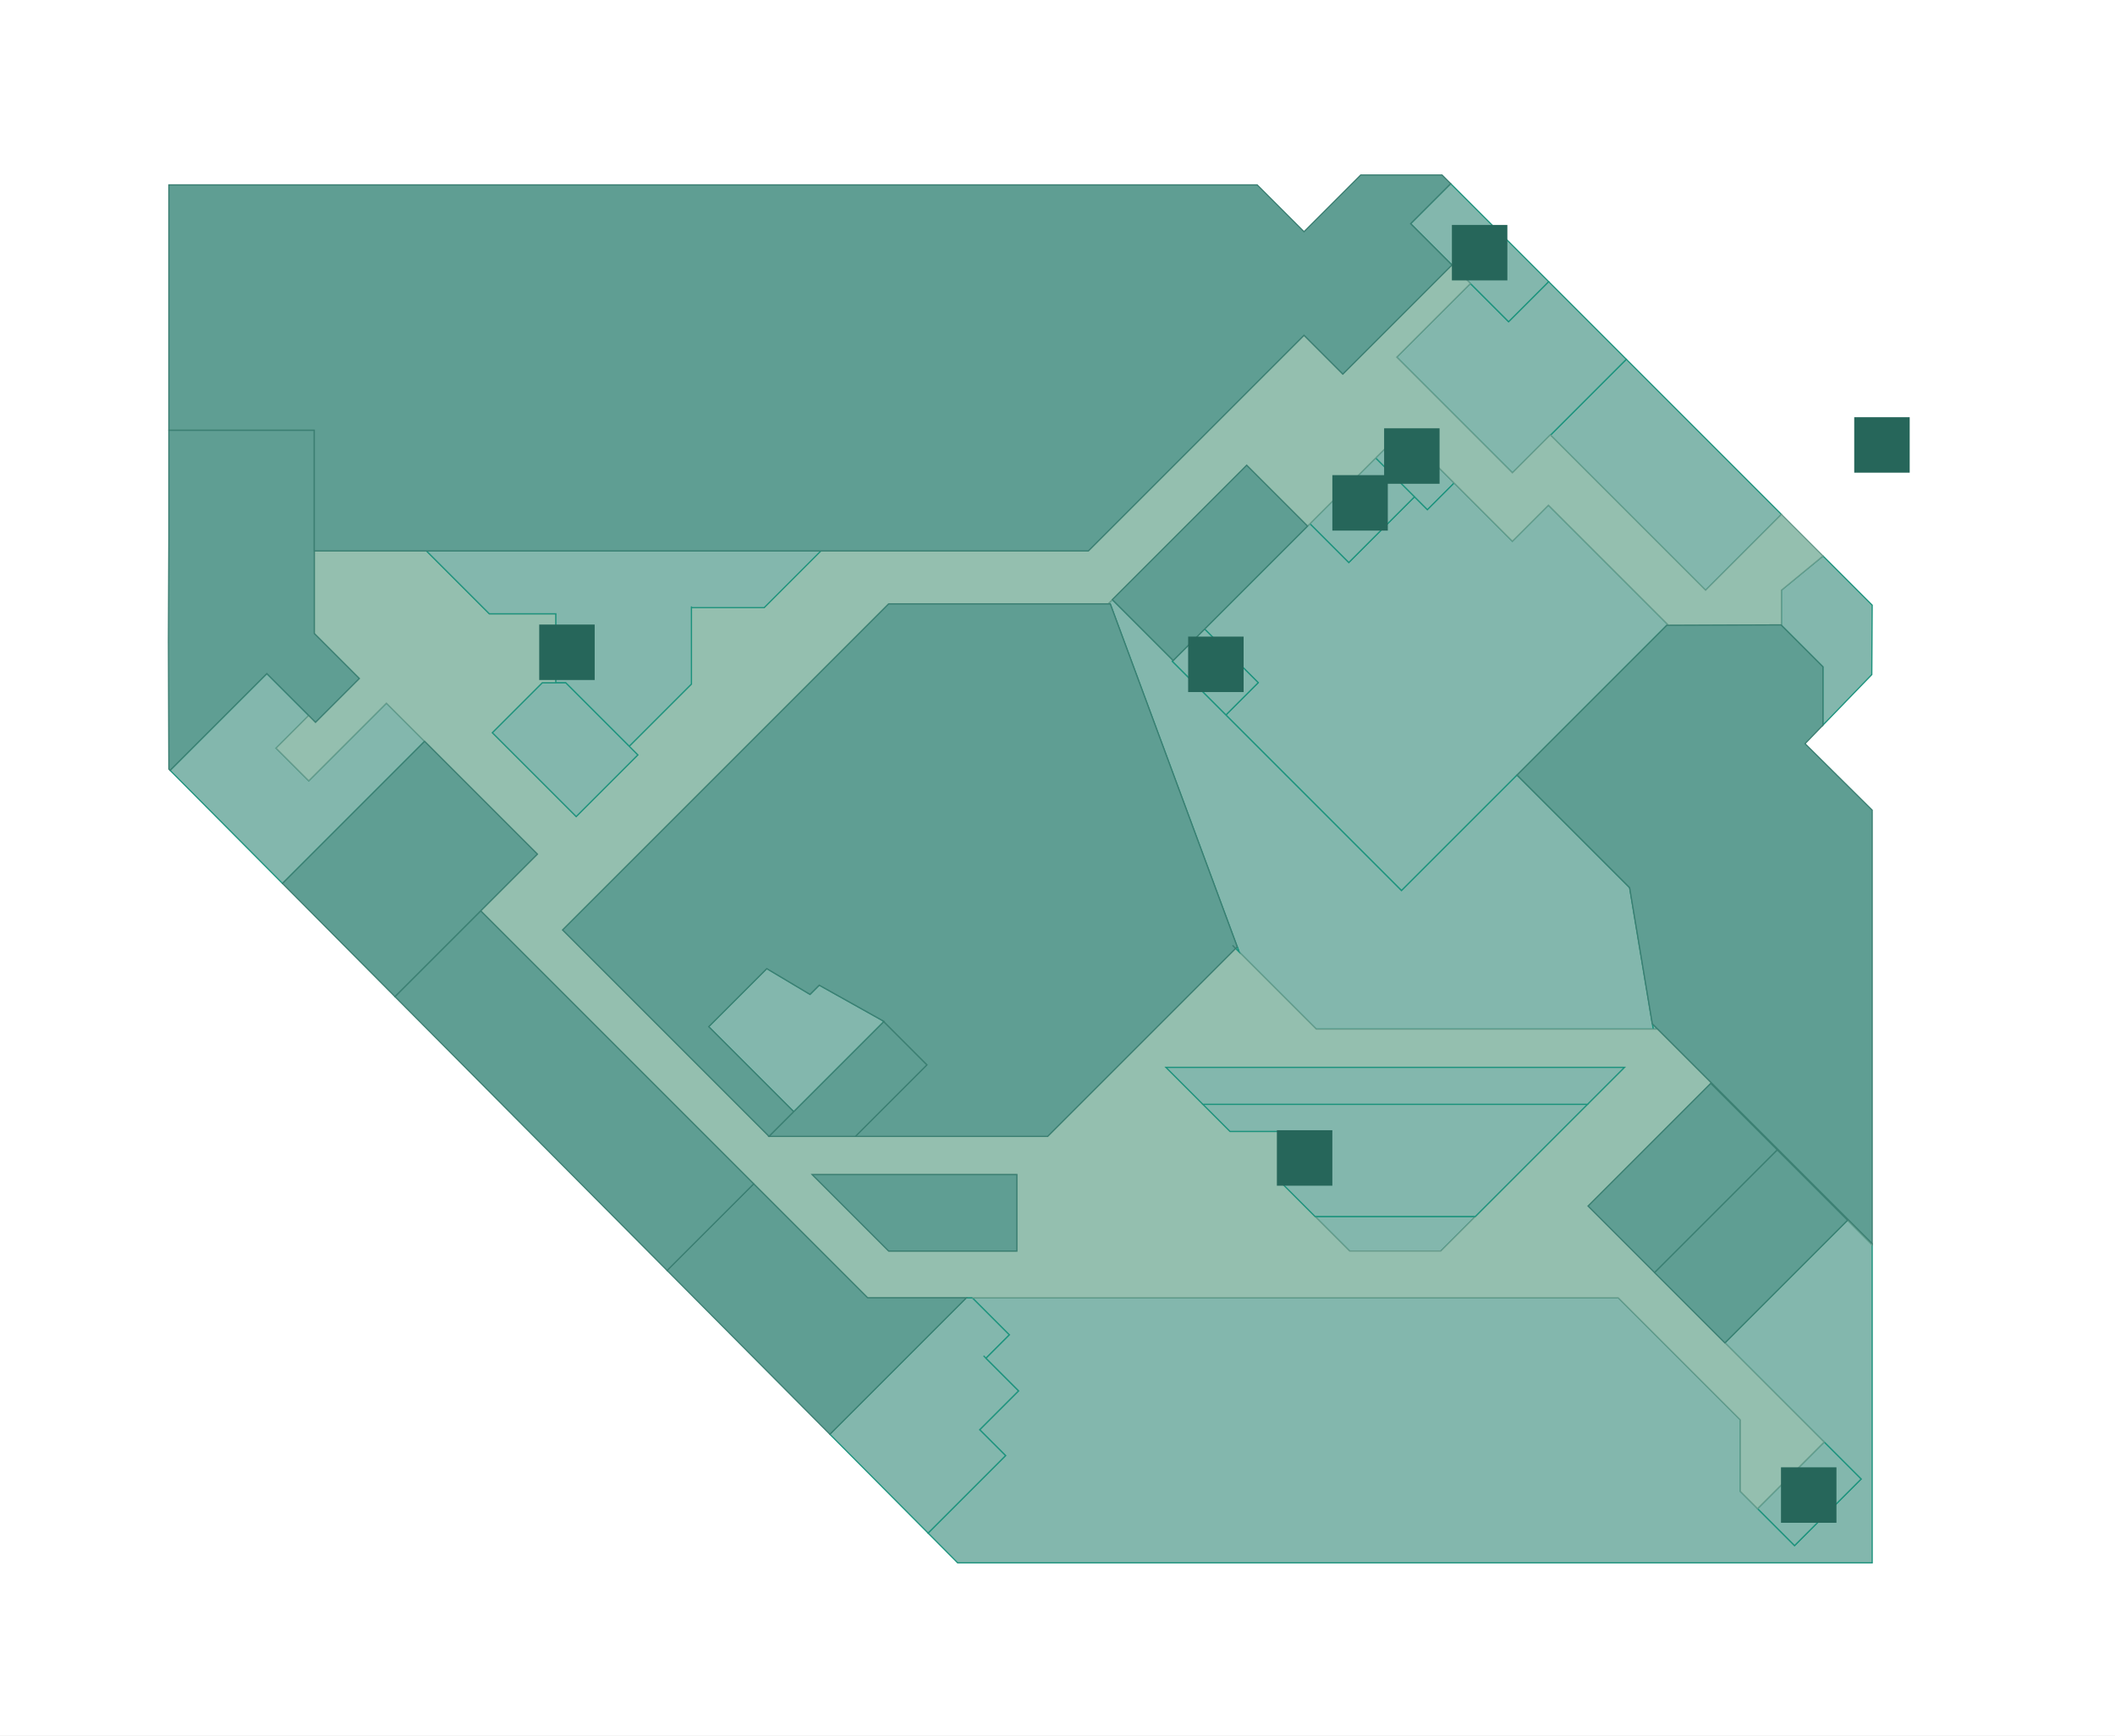
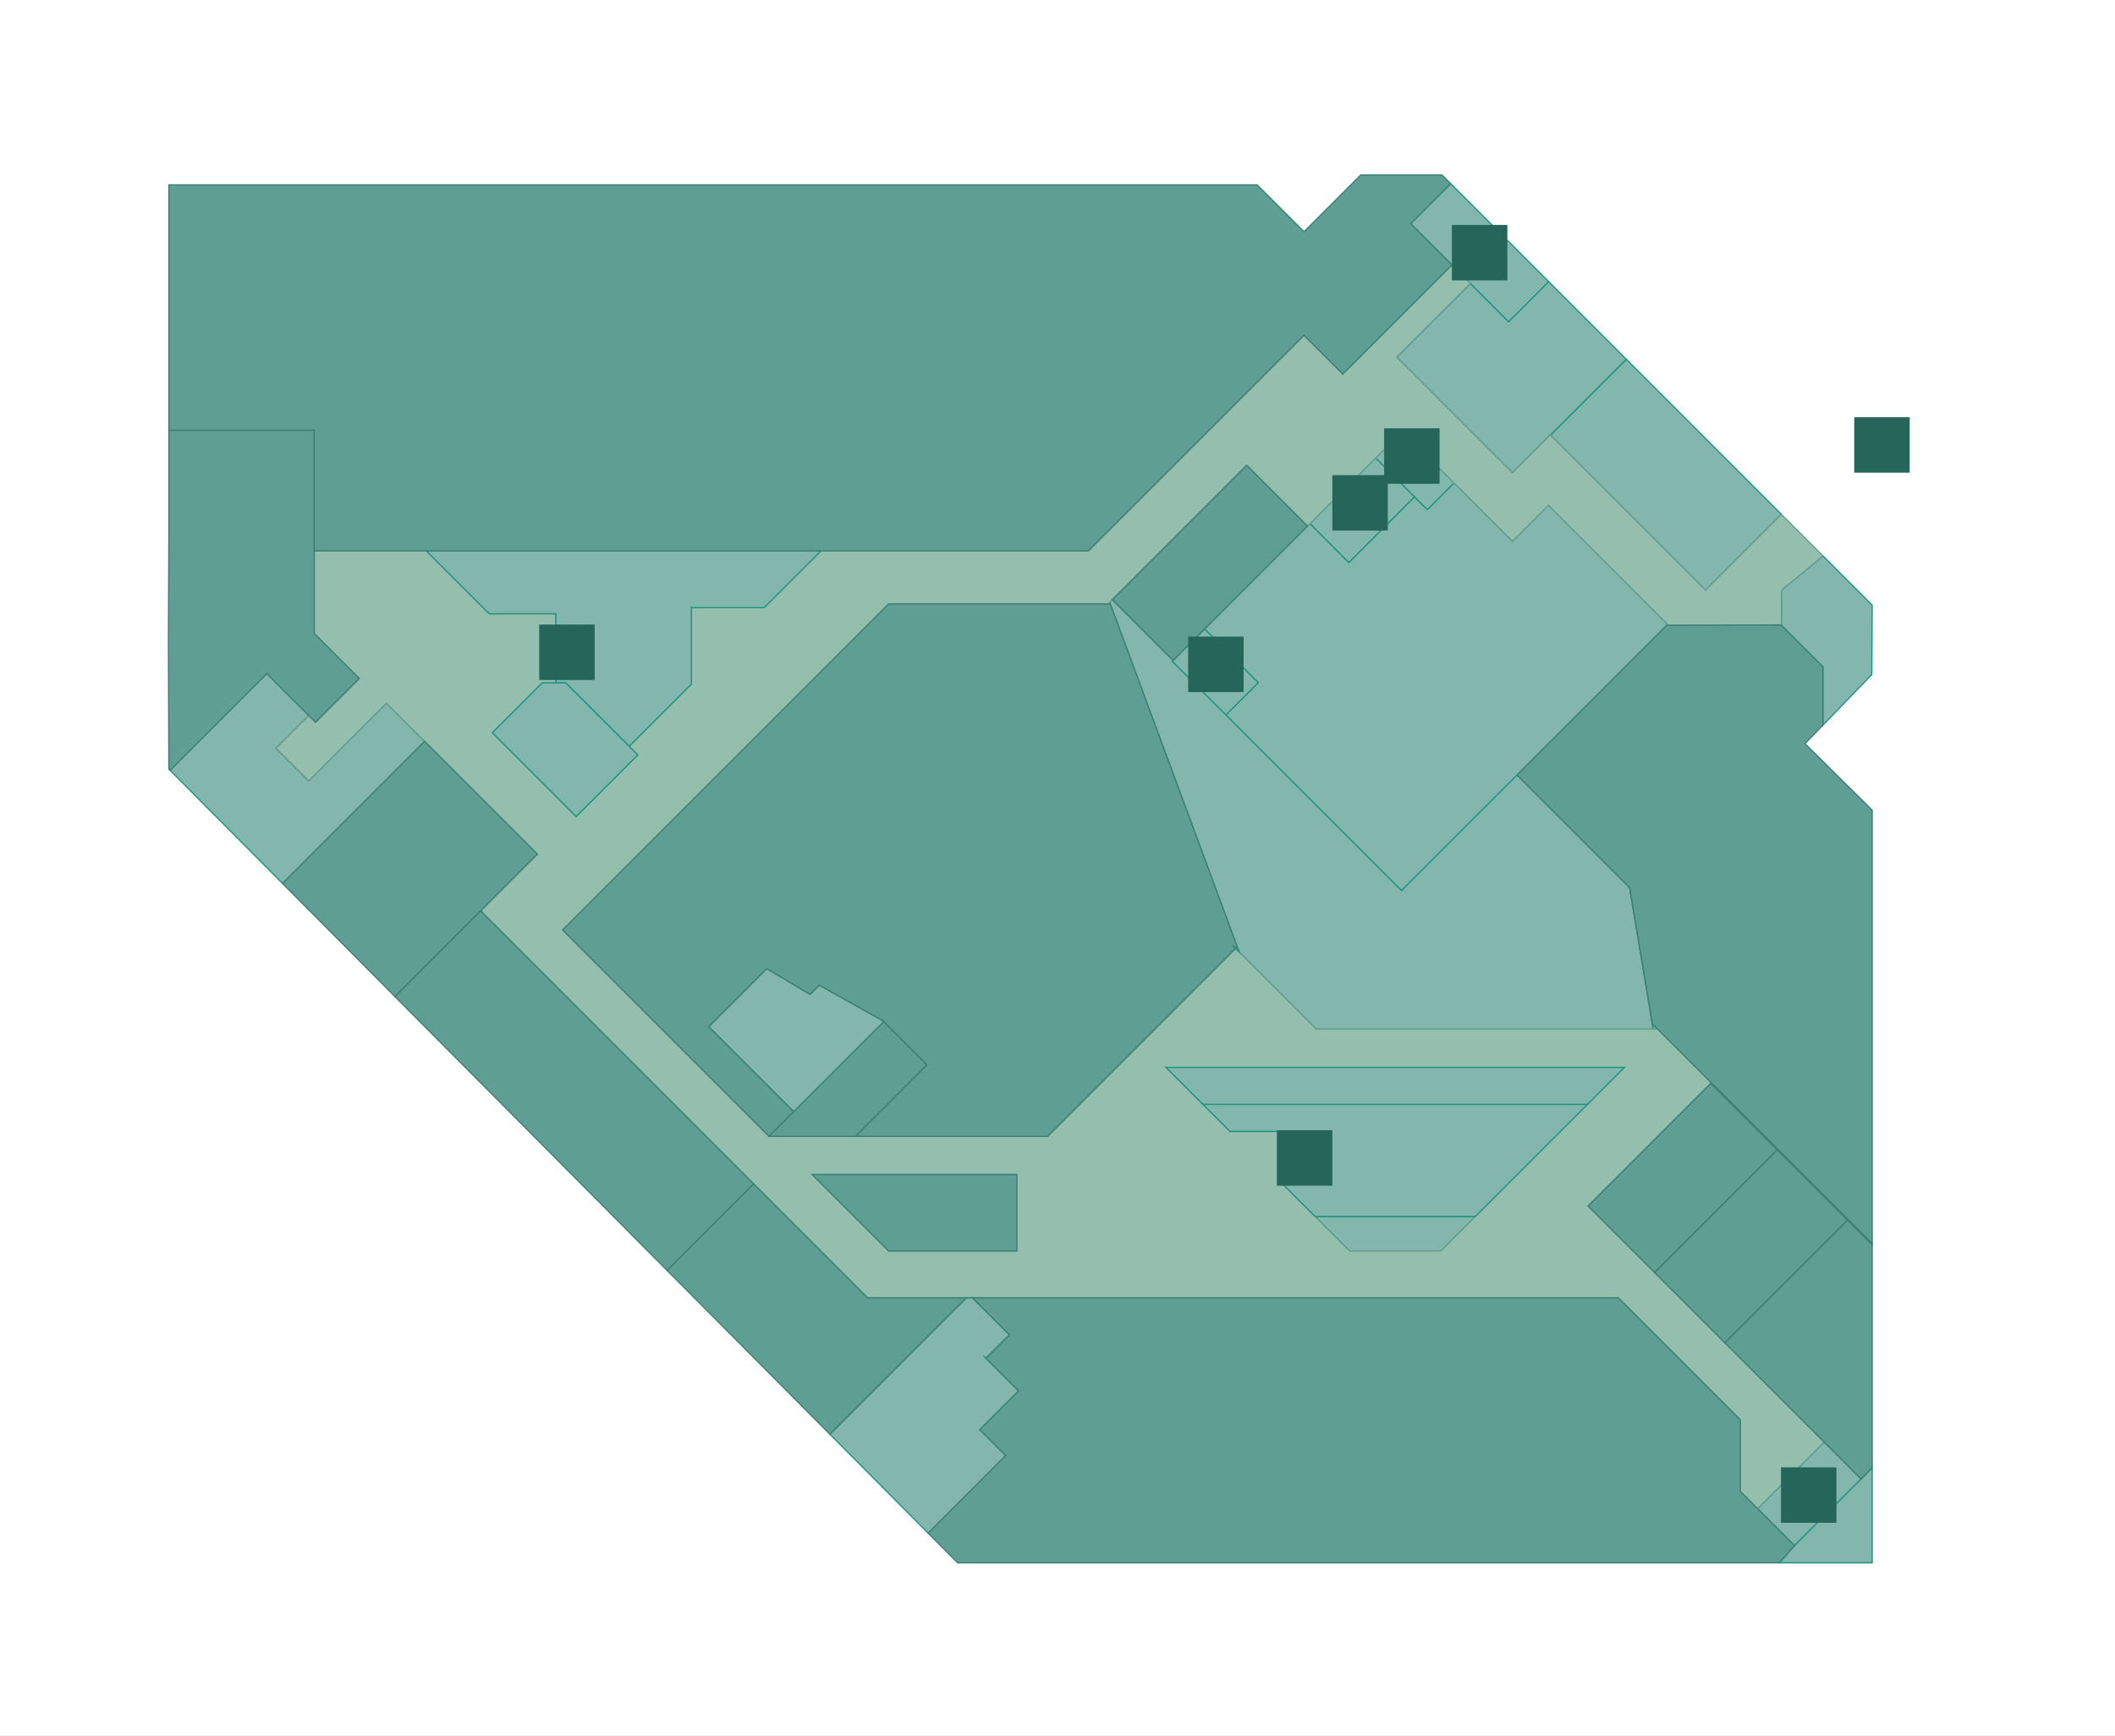
<svg xmlns="http://www.w3.org/2000/svg" version="1.1" id="Layer_1" x="0px" y="0px" width="1716px" height="1408px" viewBox="0 0 1716 1408" enable-background="new 0 0 1716 1408" xml:space="preserve">
  <g id="background">
    <rect fill="#FFFFFF" width="1716" height="1408" />
  </g>
  <g id="etc">
-     <rect x="1262.675" y="341.685" transform="matrix(0.7071 0.7071 -0.7071 0.7071 668.2601 -842.9502)" fill="#83B7AD" stroke="#1D937D" stroke-miterlimit="10" width="177.966" height="86.998" />
+     <rect x="1262.672" y="341.672" transform="matrix(-0.7071 -0.7071 0.7071 -0.7071 2035.061 1613.291)" fill="#83B7AD" stroke="#1D937D" stroke-miterlimit="10" width="177.964" height="86.997" />
    <polygon fill="#83B7AD" stroke="#1D937D" stroke-miterlimit="10" points="1256.5,228.5 1224,261 1224,261 1224,261 1193,230    1133.233,289.767 1164.088,320.621 1227.084,383.617 1257.832,352.869 1257.98,353.019 1319.5,291.5  " />
    <polygon fill="#83B7AD" stroke="#1D937D" stroke-miterlimit="10" points="1179.84,391.878 1137.843,349.881 1116.094,371.629    1147.592,403.128 1147.592,403.128 1158.092,413.627  " />
    <polygon fill="#83B7AD" stroke="#1D937D" stroke-miterlimit="10" points="1256.337,409.877 1227.088,439.126 1179.84,391.878    1158.092,413.627 1147.592,403.128 1094.344,456.375 1062.846,424.877 1009.599,478.124 977.35,510.373 1020.848,553.87    994.6,580.119 1137.093,722.612 1230.854,628.854 1230.854,628.854 1353.082,506.623  " />
-     <rect x="1082.962" y="376.344" transform="matrix(0.7071 0.7071 -0.7071 0.7071 616.4547 -660.2626)" fill="#83B7AD" stroke="#1D937D" stroke-miterlimit="10" width="44.545" height="75.303" />
-     <rect x="955.217" y="526.685" transform="matrix(0.7071 0.7071 -0.7071 0.7071 674.3195 -537.4869)" fill="#83B7AD" stroke="#1D937D" stroke-miterlimit="10" width="61.513" height="37.12" />
+     <rect x="1082.958" y="376.334" transform="matrix(-0.7071 -0.7071 0.7071 -0.7071 1594.022 1488.229)" fill="#83B7AD" stroke="#1D937D" stroke-miterlimit="10" width="44.545" height="75.303" />
+     <rect x="955.202" y="526.678" transform="matrix(-0.7071 -0.7071 0.7071 -0.7071 1297.607 1627.954)" fill="#83B7AD" stroke="#1D937D" stroke-miterlimit="10" width="61.512" height="37.12" />
    <polygon fill="#83B7AD" stroke="#1D937D" stroke-miterlimit="10" points="1479,541 1479,541 1479,588.365 1518.669,547.332    1519,491 1479.1,451.099 1445.344,478.862 1445.344,507 1445.001,507.001  " />
    <polygon fill="#83B7AD" stroke="#1D937D" stroke-miterlimit="10" points="1256.354,228.354 1184.357,156.357 1182.859,154.86    1181.355,153.356 1177,149 1144.5,181.5 1150.748,187.748 1193,230 1224,261 1256.5,228.5  " />
    <polygon fill="#83B7AD" stroke="#1D937D" stroke-miterlimit="10" points="313.5,570.5 250.5,633.5 250.5,633.5 250.5,633.5    224,607 224,607 224,607 250.5,580.5 216.5,546.5 137.997,625.003 229.211,716.789 344.5,601.5  " />
    <polygon fill="#83B7AD" stroke="#1D937D" stroke-miterlimit="10" points="795,1160 795,1160 795,1160 826.5,1128.5 800,1102    800,1102 798,1100 800,1102 819,1083 789,1053 784,1053 673.324,1163.676 677.812,1168.192 753.075,1243.926 816,1181  " />
-     <polygon fill="#83B7AD" stroke="#1D937D" stroke-miterlimit="10" points="1499,990 1399.5,1089.5 1480,1170 1510,1200 1456,1254    1426,1224 1412,1210 1412,1152 1313,1053 789,1053 819,1083 819,1083 819,1083 800,1102 826.5,1128.5 826.5,1128.5 826.5,1128.5    795,1160 816,1181 816,1181 816,1181 753.075,1243.926 777,1268 949.605,1268 1042.601,1268 1045.593,1268 1126.597,1268    1519,1268 1519,1010  " />
-     <rect x="1429.816" y="1190.787" transform="matrix(-0.7071 0.7071 -0.7071 -0.7071 3363.045 1030.981)" fill="#83B7AD" stroke="#1D937D" stroke-miterlimit="10" width="76.368" height="42.426" />
+     <rect x="1429.834" y="1190.786" transform="matrix(0.7071 -0.7071 0.7071 0.7071 -427.04 1393.031)" fill="#83B7AD" stroke="#1D937D" stroke-miterlimit="10" width="76.368" height="42.426" />
    <polygon fill="#83B7AD" stroke="#1D937D" stroke-miterlimit="10" points="1345,835 1340.6,830.6 1341.333,835  " />
    <polygon fill="#83B7AD" stroke="#1D937D" stroke-miterlimit="10" points="664.695,799.305 657.217,806.783 657.217,806.783    657.217,806.783 622.132,785.868 575,833 644,902 717,829 716.027,828.027  " />
    <polygon fill="#83B7AD" stroke="#1D937D" stroke-miterlimit="10" points="716.027,828.027 717,829 717.275,828.725  " />
    <polygon fill="#83B7AD" stroke="#1D937D" stroke-miterlimit="10" points="1340.6,830.6 1322.2,720.2 1230.854,628.854    1137.281,722.424 1137.093,722.612 994.6,580.119 951.24,536.76 951.102,536.621 951.861,535.861 902.5,486.5 899,490 900.812,490    1003.814,768.185 1005.361,772.361 1068,835 1341.333,835  " />
    <polygon fill="#83B7AD" stroke="#1D937D" stroke-miterlimit="10" points="1095,1015 1169,1015 1197,987 1067,987  " />
-     <path fill="#94BFAF" stroke="#679B8C" stroke-miterlimit="10" d="M1345,835h-3.667H1068l-62.639-62.639l-2.861-2.861L850,922H694   h-70L456.5,754.5L721,490h178l3.5-3.5l109-109l49.361,49.361l1.982-1.984l53.248-53.248l21.749-21.749l41.997,41.998l47.248,47.248   l29.249-29.249l96.745,96.745l-0.748,0.749l93.01-0.371v-28.138l33.756-27.766l-0.749-0.749l-33.007-33.006l-61.519,61.521   L1257.83,352.869l-30.748,30.748l-62.996-62.996l-30.854-30.854L1193,230l-15-15l-88.5,88.5L1058,272L883,447H666l-46,46h-59v62   l-50.5,50.5l7,7l-50,50l-68-68L440,554h11v-56h-54l-51-51h-91v55v12l36.5,36.5L256,586l-5.5-5.5L224,607l26.5,26.5l63-63l31,31   L436,693l-46,46l221.5,221.5L704,1053h80h5h524l99,99v58l14,14l54-54l-80.5-80.5l-57-57l-54-54L1388,879l54,54l57,57l20,20v-1   L1345,835z M825,1015H721l-62-62h166V1015z M1288,896l-91,91l-28,28h-74l-28-28l-26-26v-43h-43l-22-22l-30-30h372L1288,896z" />
+     <path fill="#94BFAF" stroke="#679B8C" stroke-miterlimit="10" d="M1345,835h-3.667H1068l-62.639-62.639l-2.861-2.861L850,922H694   h-70L456.5,754.5L721,490h178l3.5-3.5l109-109l49.361,49.361l1.981-1.984l53.248-53.248l21.749-21.749l41.997,41.998l47.248,47.248   l29.249-29.249l96.745,96.745l-0.748,0.749l93.01-0.371v-28.138l33.756-27.767l-0.749-0.749l-33.007-33.006l-61.519,61.521   L1257.83,352.869l-30.748,30.748l-62.996-62.996l-30.854-30.854L1193,230l-15-15l-88.5,88.5L1058,272L883,447H666l-46,46h-59v62   l-50.5,50.5l7,7l-50,50l-68-68L440,554h11v-56h-54l-51-51h-91v55v12l36.5,36.5L256,586l-5.5-5.5L224,607l26.5,26.5l63-63l31,31   L436,693l-46,46l221.5,221.5L704,1053h80h5h524l99,99v58l14,14l54-54l-80.5-80.5l-57-57l-54-54L1388,879l54,54l57,57l20,20v-1   L1345,835z M825,1015H721l-62-62h166V1015z M1288,896l-91,91l-28,28h-74l-28-28l-26-26v-43h-43l-22-22l-30-30h372L1288,896z" />
    <line fill="none" stroke="#1D937D" stroke-miterlimit="10" x1="784" y1="1053" x2="789" y2="1053" />
    <polygon fill="#83B7AD" stroke="#1D937D" stroke-miterlimit="10" points="976,896 998,918 1041,918 1041,918 1041,918 1041,961    1067,987 1197,987 1288,896  " />
    <polygon fill="#83B7AD" stroke="#1D937D" stroke-miterlimit="10" points="946,866 976,896 1288,896 1318,866  " />
    <polygon fill="#83B7AD" stroke="#1D937D" stroke-miterlimit="10" points="1002.5,769.5 1005.361,772.361 1003.814,768.185  " />
    <polygon fill="#83B7AD" stroke="#1D937D" stroke-miterlimit="10" points="451,498 451,498 451,554 459,554 459,554 459,554    510.5,605.5 561,555 561,493 561,493 561,492 561,493 620,493 666,447 346,447 397,498  " />
    <polygon fill="#83B7AD" stroke="#1D937D" stroke-miterlimit="10" points="517.5,612.5 510.5,605.5 510.5,605.5 459,554 440,554    399.5,594.5 467.5,662.5  " />
+     <polygon fill="#83B7AD" stroke="#1D937D" stroke-miterlimit="10" points="1519,1190.782 1509.977,1199.977 1510,1200    1456.122,1253.878 1443.63,1268 1519,1268  " />
  </g>
  <g id="rooms">
    <polygon id="boots" fill="#5F9E93" stroke="#3B7F72" stroke-miterlimit="10" points="137,349 137,353.62 137,436.116    136.647,521.333 136.66,521.346 137,624 137.997,625.003 216.5,546.5 250.5,580.5 256,586 291.5,550.5 255,514 255,502 255,447    255,349  " />
    <polygon id="habitat" fill="#5F9E93" stroke="#3B7F72" stroke-miterlimit="10" points="1144.5,181.5 1177,149 1170,142 1104,142    1058,188 1056.61,186.61 1020,150 556.617,150 421.624,150 333.128,150 137,150 137,349 255,349 255,447 346,447 346,447 666,447    666,447 883,447 1058,272 1058,272 1058,272 1089.5,303.5 1178,215  " />
-     <rect id="thann-spa" x="1327.082" y="885.393" transform="matrix(-0.7071 -0.7071 0.7071 -0.7071 1654.852 2596.949)" fill="#5F9E93" stroke="#3B7F72" stroke-miterlimit="10" width="76.365" height="140.711" />
+     <rect id="thann-spa" x="1327.101" y="885.406" transform="matrix(0.7071 0.7071 -0.7071 0.7071 1075.692 -685.4622)" fill="#5F9E93" stroke="#3B7F72" stroke-miterlimit="10" width="76.364" height="140.71" />
    <polygon id="amway" fill="#5F9E93" stroke="#3B7F72" stroke-miterlimit="10" points="1464.501,603.363 1479,588.365 1479,541    1445.001,507.001 1352.334,507.371 1268.338,591.367 1230.854,628.854 1322.2,720.2 1322.2,720.2 1322.2,720.2 1340.6,830.6    1345,835 1345,835 1519,1009 1519,970 1519,873 1519,827.607 1519,778.105 1519,657.334  " />
    <polygon id="home-living" fill="#5F9E93" stroke="#3B7F72" stroke-miterlimit="10" points="900.812,490 721,490 456.5,754.5    624,922 644,902 575,833 575,833 575,833 622.132,785.868 622.132,785.868 622.132,785.868 657.217,806.783 664.695,799.305    664.695,799.305 664.695,799.305 716.027,828.027 716.027,828.027 717.275,828.725 717.275,828.725 717.275,828.725 717,829    752,864 752,864 752,864 694,922 850,922 1002.5,769.5 1000,767 1002.5,769.5 1003.814,768.185  " />
    <polygon id="proud-gems" fill="#5F9E93" stroke="#3B7F72" stroke-miterlimit="10" points="977.35,510.373 1009.599,478.124    1060.861,426.861 1011.5,377.5 902.5,486.5 951.861,535.861  " />
    <g id="cafe-now">
      <polygon fill="#5F9E93" stroke="#3B7F72" stroke-miterlimit="10" points="704,1053 611.5,960.5 541.236,1030.764 566,1055.682     673.324,1163.676 784,1053   " />
      <polygon fill="#5F9E93" stroke="#3B7F72" stroke-miterlimit="10" points="659,953 721,1015 825,1015 825,953   " />
    </g>
-     <rect id="shine-jewellery" x="1380.446" y="940.894" transform="matrix(-0.7071 -0.7071 0.7071 -0.7071 1710.296 2730.935)" fill="#5F9E93" stroke="#3B7F72" stroke-miterlimit="10" width="80.608" height="140.711" />
+     <rect id="shine-jewellery" x="1380.434" y="940.914" transform="matrix(0.7071 0.7071 -0.7071 0.7071 1131.199 -708.4196)" fill="#5F9E93" stroke="#3B7F72" stroke-miterlimit="10" width="80.607" height="140.709" />
    <polygon id="room-concept-store" fill="#5F9E93" stroke="#3B7F72" stroke-miterlimit="10" points="320.426,808.574 343.708,832    541.236,1030.764 611.5,960.5 390,739  " />
    <polygon id="phu-fa" fill="#5F9E93" stroke="#3B7F72" stroke-miterlimit="10" points="229.211,716.789 234.566,722.176    270.449,758.284 314.443,802.553 320.426,808.574 390,739 436,693 344.5,601.5  " />
    <polygon id="discovery-lab" fill="#5F9E93" stroke="#3B7F72" stroke-miterlimit="10" points="717,829 644,902 644,902 624,922    694,922 752,864  " />
+     <polygon id="k-a-jewelry" fill="#5F9E93" stroke="#3B7F72" stroke-miterlimit="10" points="1519,1010 1499,990 1399.5,1089.5    1480,1170 1509.977,1199.977 1519,1190.782  " />
+     <polygon id="o-d-s" fill="#5F9E93" stroke="#3B7F72" stroke-miterlimit="10" points="1456,1254 1426,1224 1412,1210 1412,1152    1313,1053 789,1053 819,1083 800,1102 826.5,1128.5 795,1160 816,1181 753.075,1243.926 777,1268 949.605,1268 1042.601,1268    1045.593,1268 1126.597,1268 1443.63,1268 1456.122,1253.878  " />
  </g>
  <g id="signs">
    <rect id="toilet" x="1178" y="182.5" fill="#26665A" width="45" height="45" />
    <g id="stairs">
      <rect id="stairs-1" x="1123" y="347.5" fill="#26665A" width="45" height="45" />
      <rect id="stairs-2" x="964" y="516.5" fill="#26665A" width="45" height="45" />
    </g>
    <g id="escalator_3_">
      <rect id="escalator-2" x="437.5" y="506.721" fill="#26665A" width="45" height="45" />
      <rect id="escalator-1" x="1036" y="917" fill="#26665A" width="45" height="45" />
    </g>
    <rect id="parking" x="1504.426" y="338.5" fill="#26665A" width="45" height="45" />
-     <g id="elevator_2_">
-       <rect id="elevator-2" x="1081" y="385.5" fill="#26665A" width="45" height="45" />
-       <rect id="elevator-1" x="1445" y="1190.5" fill="#26665A" width="45" height="45" />
+     <g id="lift_2_">
+       <rect id="lift-2" x="1081" y="385.5" fill="#26665A" width="45" height="45" />
+       <rect id="lift-1" x="1445" y="1190.5" fill="#26665A" width="45" height="45" />
    </g>
  </g>
</svg>
